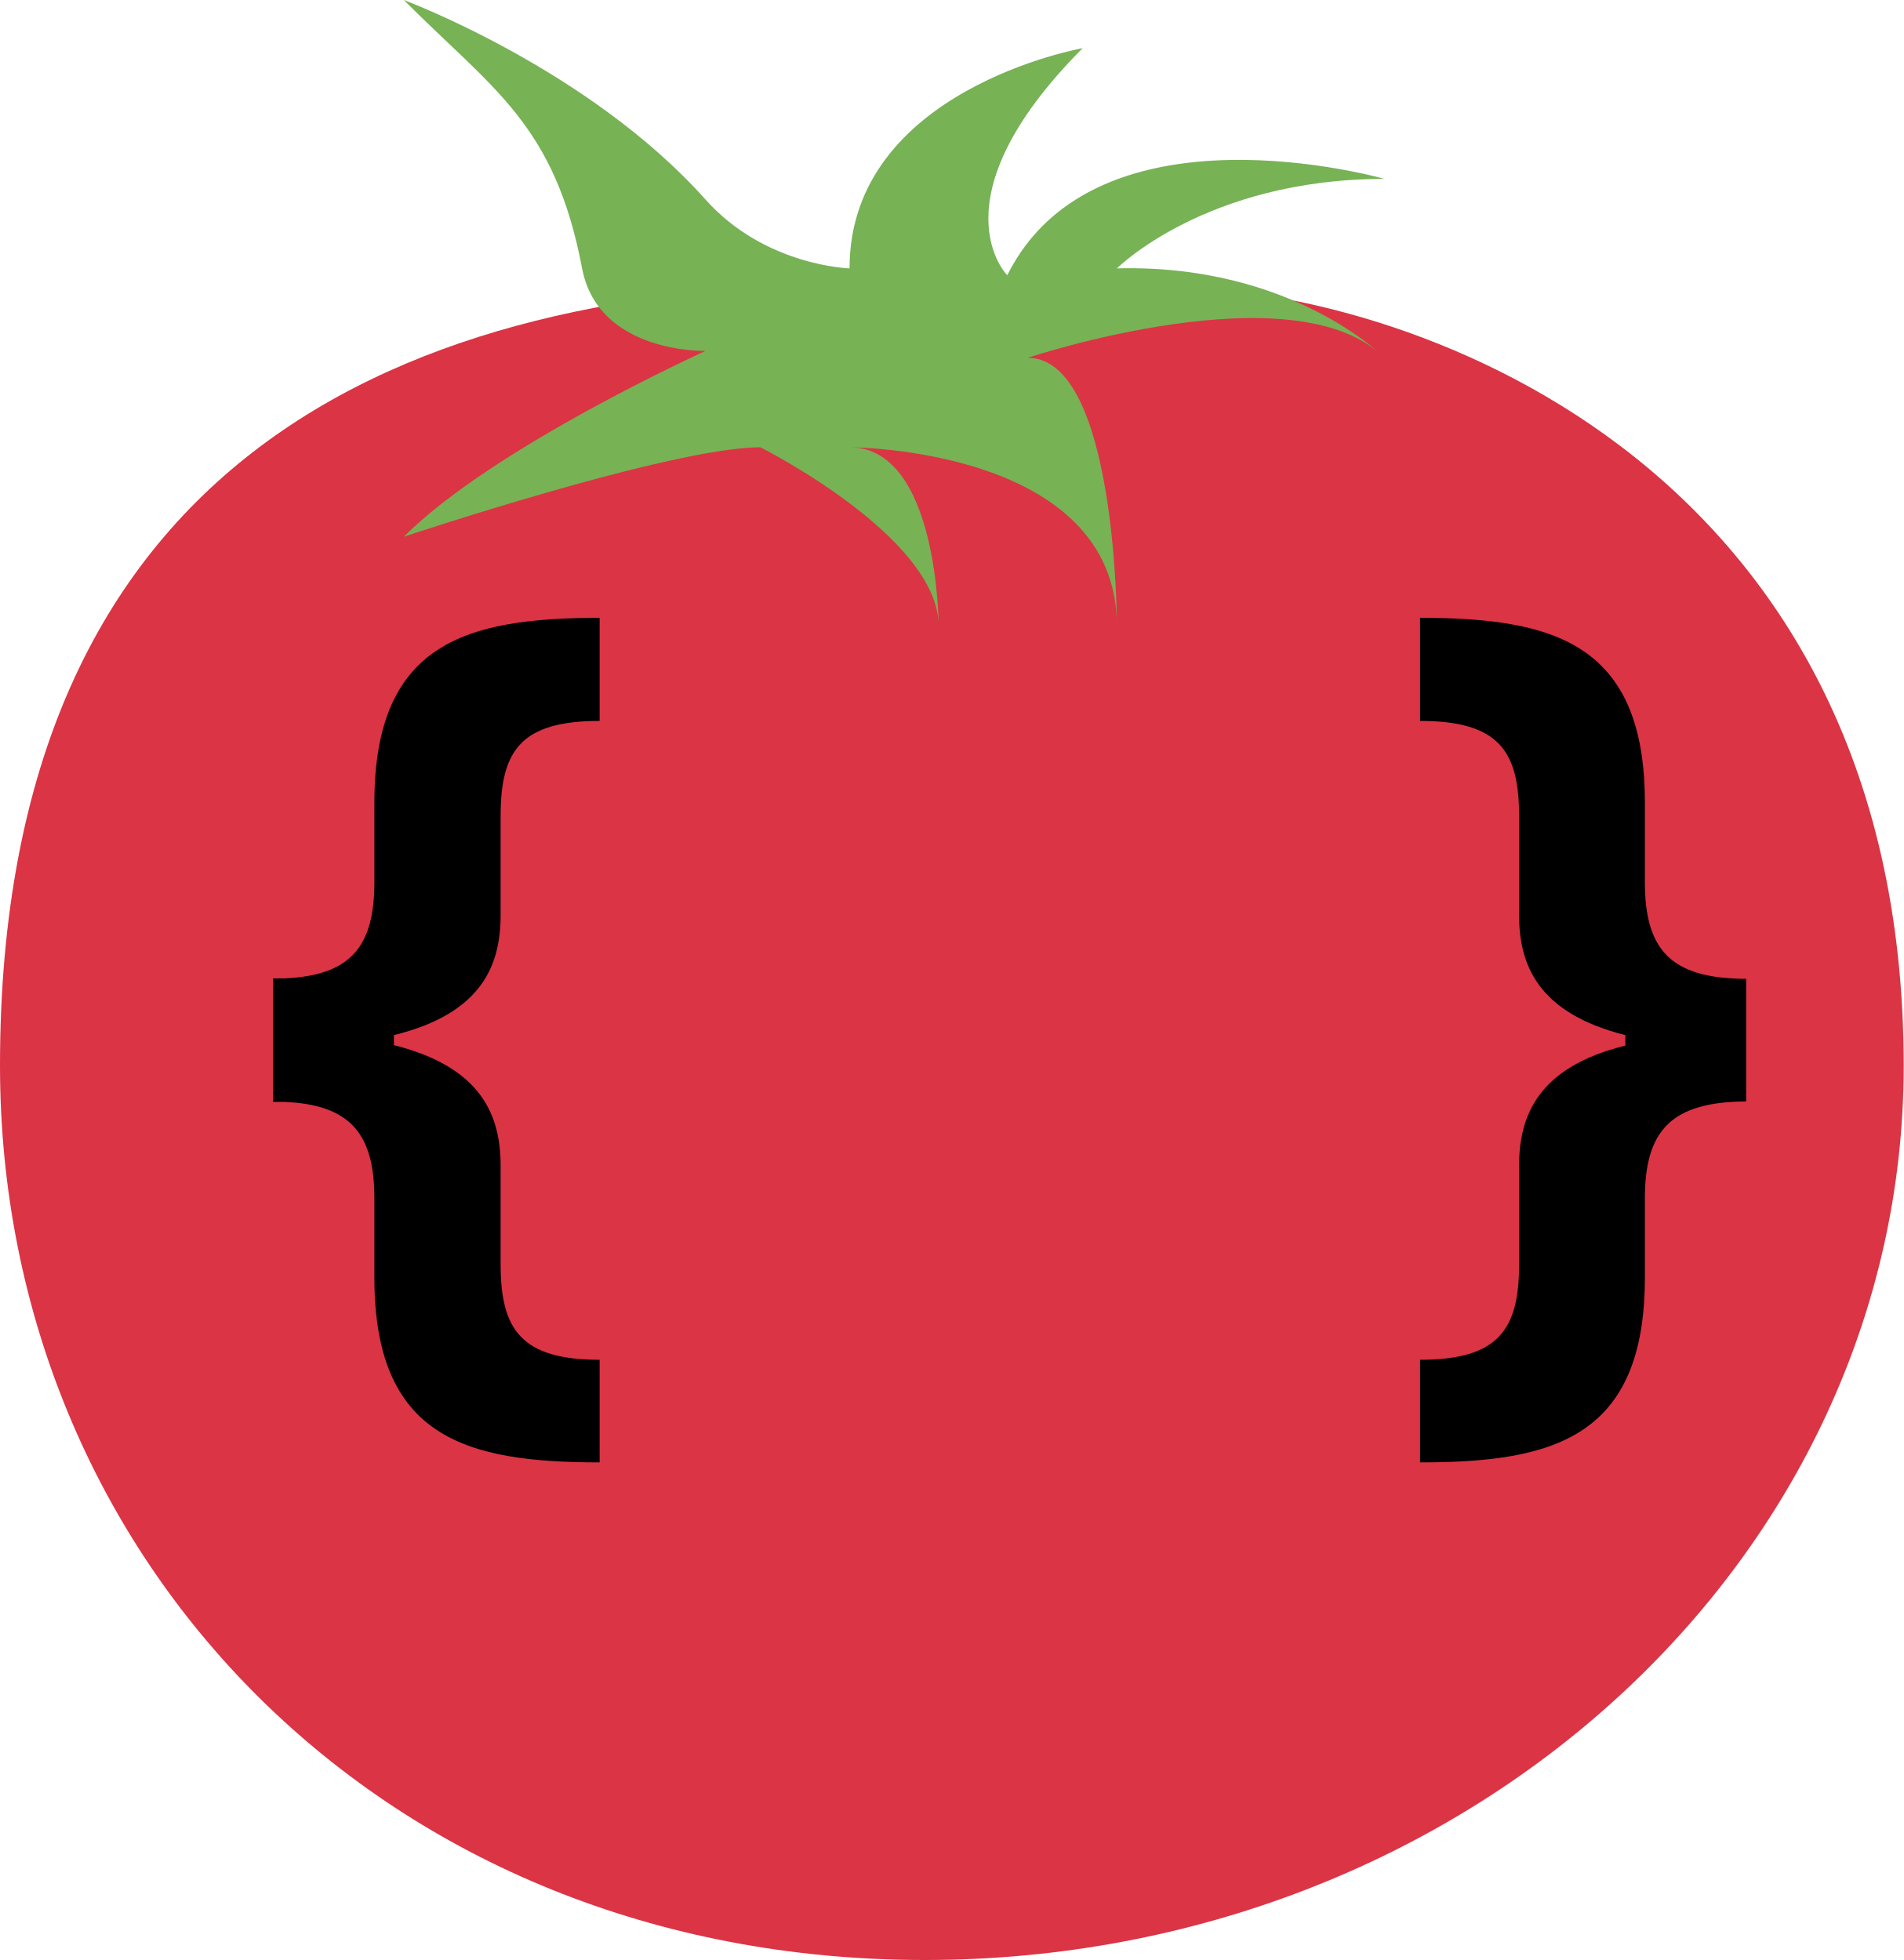
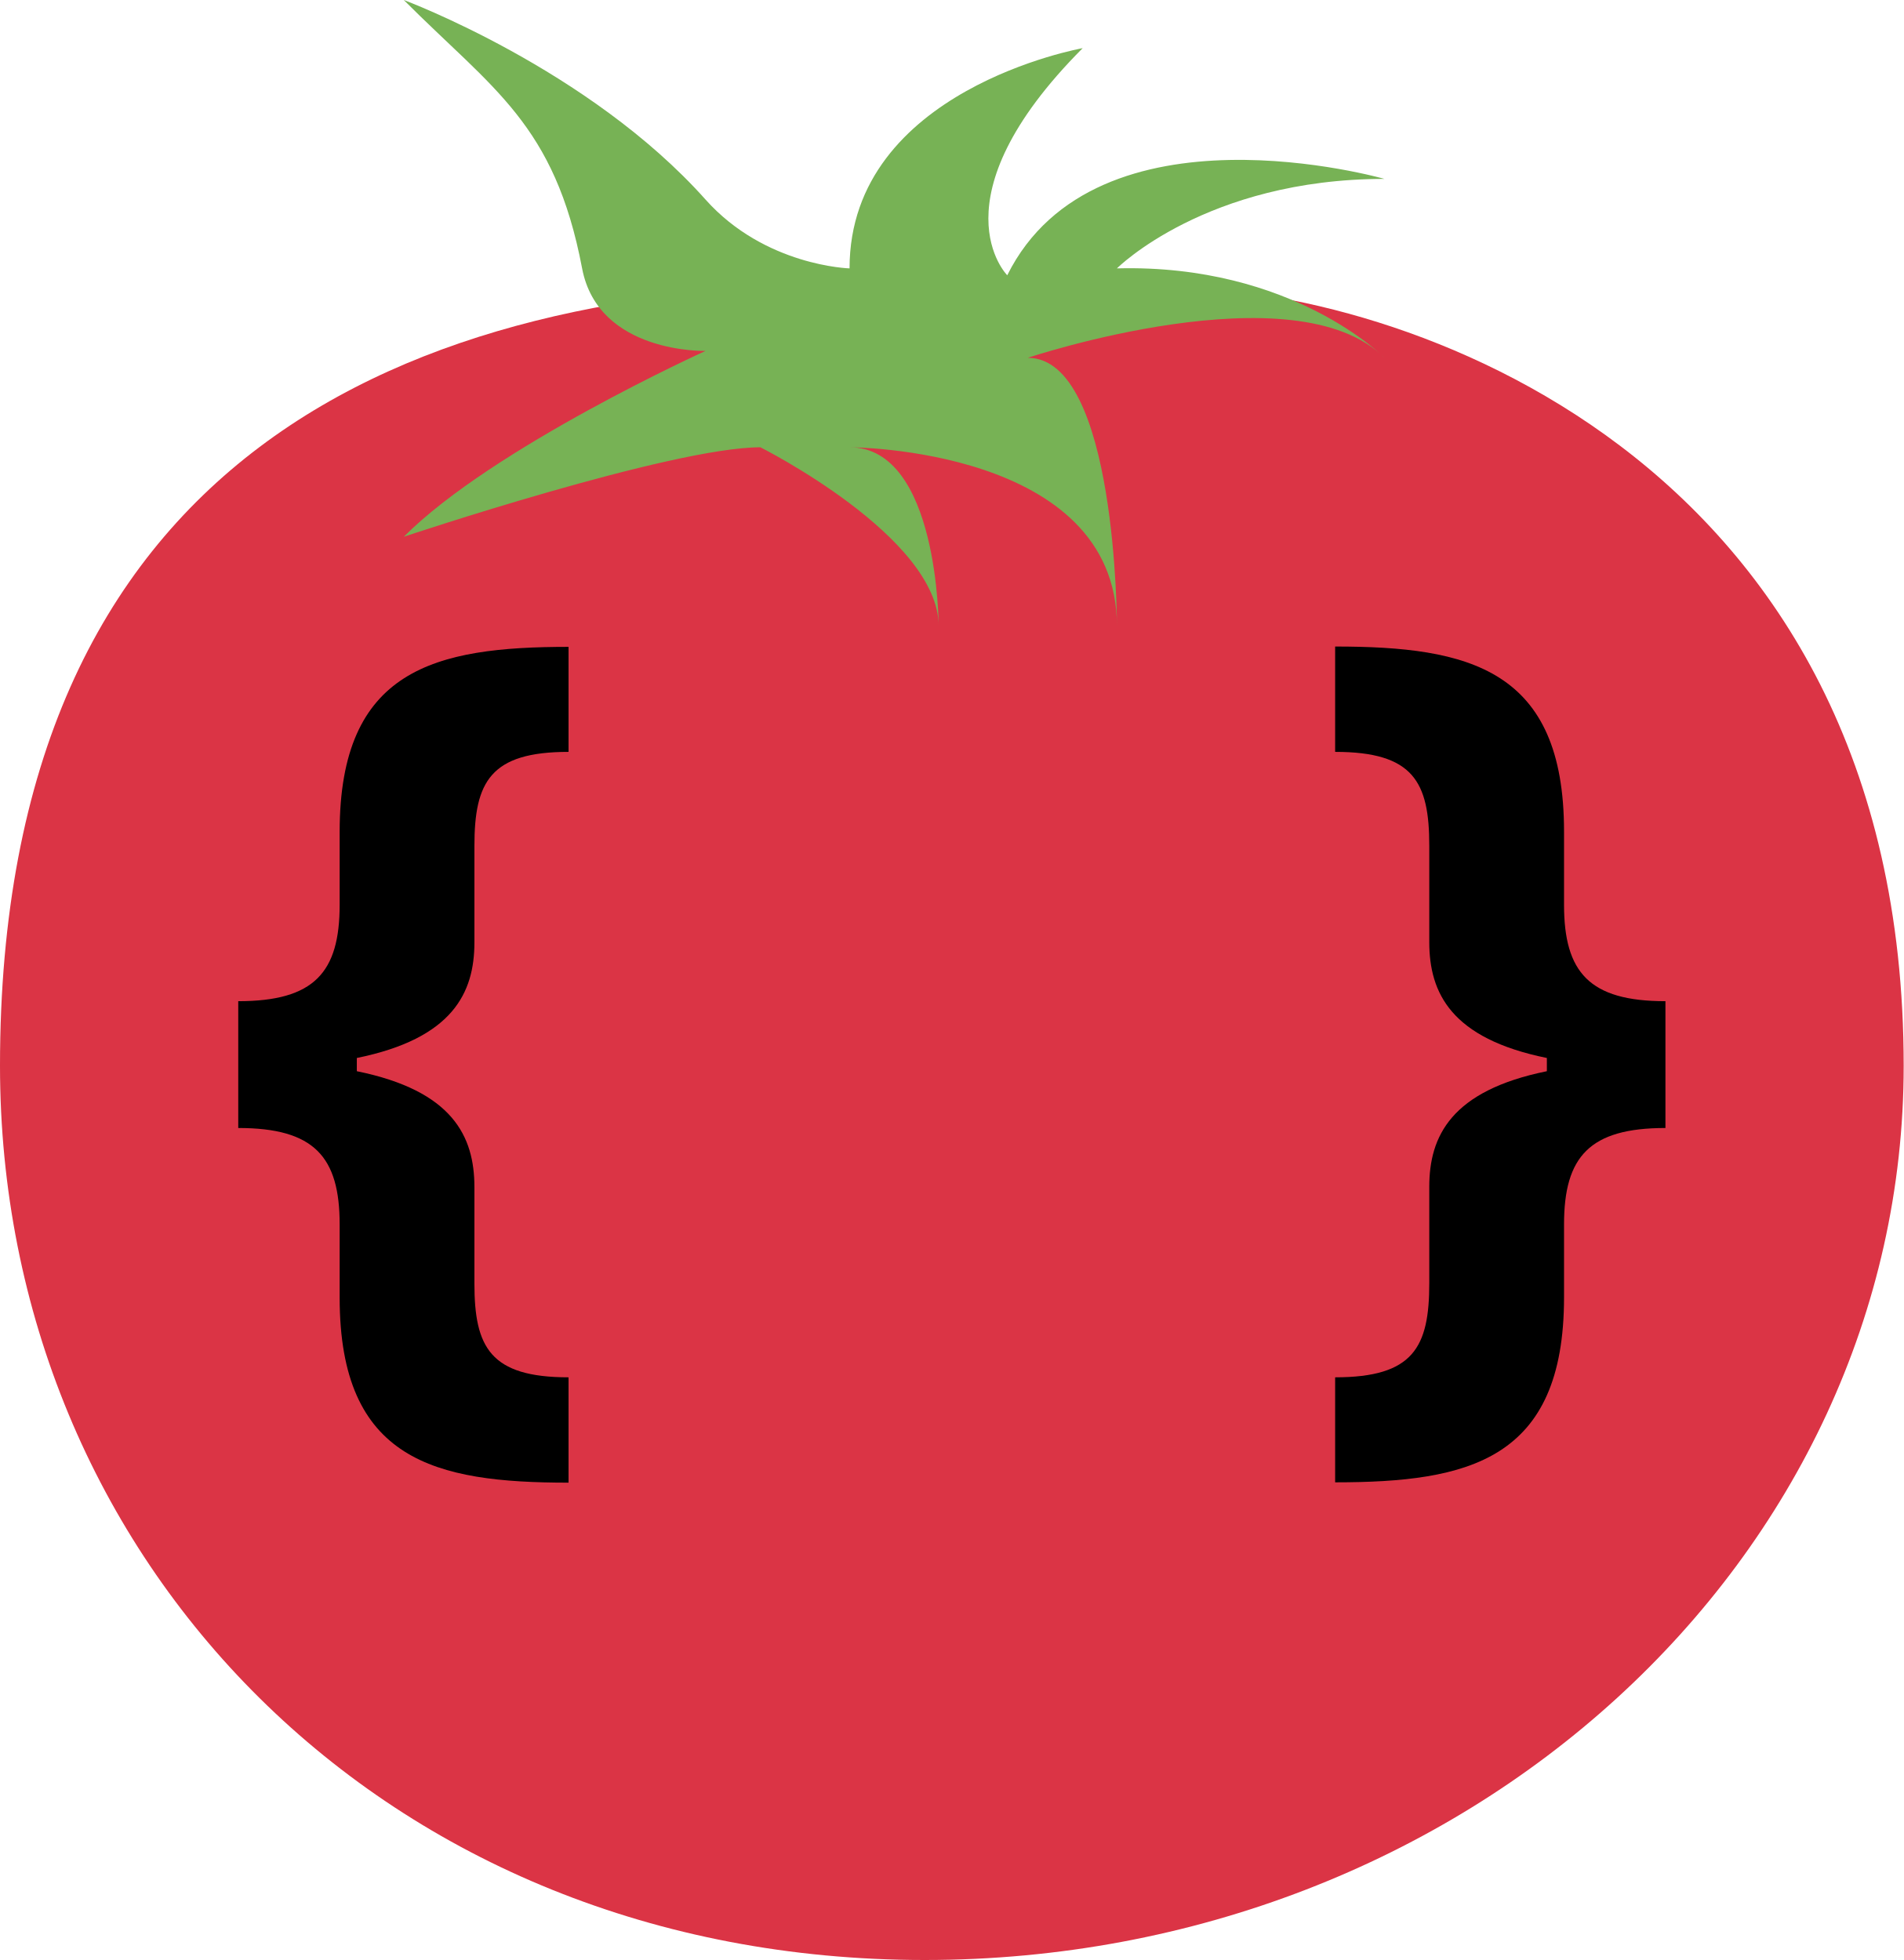
<svg xmlns="http://www.w3.org/2000/svg" xmlns:xlink="http://www.w3.org/1999/xlink" version="1.1" id="svg13" width="1049.356" height="1080.651" xml:space="preserve">
  <defs id="defs7">
    <linearGradient id="lgrad" x1="0.961" y1="5.648" x2="33.695" y2="38.382" gradientTransform="matrix(30.79342,0,0,27.01274,213.1424,151.4563)" gradientUnits="userSpaceOnUse">
      <stop offset="0%" style="stop-color:rgb(219,52,69);stop-opacity:1.00" id="stop2" />
      <stop offset="100%" style="stop-color:rgb(247,23,53);stop-opacity:1.00" id="stop4" />
    </linearGradient>
    <linearGradient xlink:href="#lgrad" id="linearGradient2649" x1="241.442" y1="308.533" x2="1250.858" y2="1185.961" gradientUnits="userSpaceOnUse" />
-     <filter id="mask-powermask-path-effect9281_inverse" style="color-interpolation-filters:sRGB" height="100" width="100" x="-50" y="-50">
-       <feColorMatrix id="mask-powermask-path-effect9281_primitive1" values="1" type="saturate" result="fbSourceGraphic" />
-       <feColorMatrix id="mask-powermask-path-effect9281_primitive2" values="-1 0 0 0 1 0 -1 0 0 1 0 0 -1 0 1 0 0 0 1 0 " in="fbSourceGraphic" />
-     </filter>
  </defs>
-   <g id="g1155" transform="matrix(1.041028,0,0,1.044927,-252.6924,-161.0034)" style="display:inline;fill:#000080">
+   <g id="tomato" transform="matrix(1.041028,0,0,1.044927,-252.6924,-161.0034)" style="display:inline;fill:#000080">
    <path fill="url(#lgrad)" d="m 861.896,305.584 c -19.814,0 -38.993,1.904 -57.423,5.105 -23.621,-2.999 -79.025,-6.662 -103.569,-6.662 -244.371,0 -458.171,91.628 -458.171,412.371 0,260.609 203.302,471.871 489.608,471.871 286.307,0 518.392,-211.262 518.392,-471.871 -0.03,-324.435 -270.704,-410.814 -388.837,-410.814 z" id="path9" style="fill:url(#linearGradient2649);fill-opacity:1;stroke-width:28.841" />
    <path fill="#77b255" d="m 456.533,154.081 c 47.213,47.184 79.89,65.354 94.426,141.61 8.595,45.108 65.354,43.55 65.354,43.55 0,0 -112.567,50.847 -159.78,98.06 0,0 141.61,-47.213 188.823,-47.213 0,0 94.397,47.213 94.397,94.397 0,0 0,-94.397 -47.184,-94.397 0,0 141.582,0 141.582,94.397 0,0 0,-141.61 -47.213,-141.61 0,0 141.639,-47.184 188.852,0 0,0 -48.626,-49.607 -141.639,-47.184 0,0 47.242,-47.213 141.639,-47.213 0,0 -152.512,-43.579 -199.725,50.847 0,0 -39.945,-39.945 39.945,-119.835 0,0 -123.44,21.775 -123.44,116.201 0,0 -44.762,-1.154 -76.256,-36.311 C 554.564,190.392 456.533,154.081 456.533,154.081 Z" id="path11" style="fill:#77b255;fill-opacity:1;stroke-width:28.841" />
  </g>
-   <text xml:space="preserve" style="font-style:normal;font-variant:normal;font-weight:bold;font-stretch:normal;font-size:512.709px;font-family:Inter;-inkscape-font-specification:'Inter Bold';letter-spacing:140px;display:inline;fill:#000000;stroke-width:5.341" x="115.488" y="736.447" id="text301">
-     <tspan id="tspan299" x="115.488" y="736.447" style="fill:#000000;stroke-width:5.341">{ }</tspan>
-   </text>
+   <g aria-label="{ }" id="text301" style="font-weight:bold;font-size:512.709px;font-family:Inter;-inkscape-font-specification:'Inter Bold';letter-spacing:140px;display:inline;stroke-width:5.341">
+     <path d="m 313.398,817.468 v -58.08 c -43.151,0 -51.89,-16.568 -51.89,-51.708 v -53.164 c 0,-28.039 -12.017,-53.164 -64.817,-63.907 v -7.283 c 52.8,-10.742 64.817,-35.868 64.817,-63.724 V 466.437 c 0,-35.322 8.739,-51.89 51.89,-51.89 v -57.898 c -73.556,0 -126.174,12.199 -126.174,101.959 v 40.237 c 0,37.324 -14.019,53.164 -55.895,53.164 v 69.915 c 41.876,0 55.895,15.84 55.895,53.164 v 40.42 c 0,89.76 52.618,101.959 126.174,101.959 z" id="path302" />
+     <path d="m 735.958,356.467 v 58.08 c 43.151,0 51.89,16.568 51.89,51.708 v 53.164 c 0,28.039 12.017,53.164 64.817,63.907 v 7.283 c -52.8,10.742 -64.817,35.868 -64.817,63.724 v 53.164 c 0,35.322 -8.739,51.89 -51.89,51.89 v 57.898 c 73.556,0 126.174,-12.199 126.174,-101.959 v -40.237 c 0,-37.324 14.019,-53.164 55.895,-53.164 v -69.915 c -41.876,0 -55.895,-15.84 -55.895,-53.164 v -40.42 c 0,-89.76 -52.618,-101.959 -126.174,-101.959 z" id="path304" />
+   </g>
</svg>
